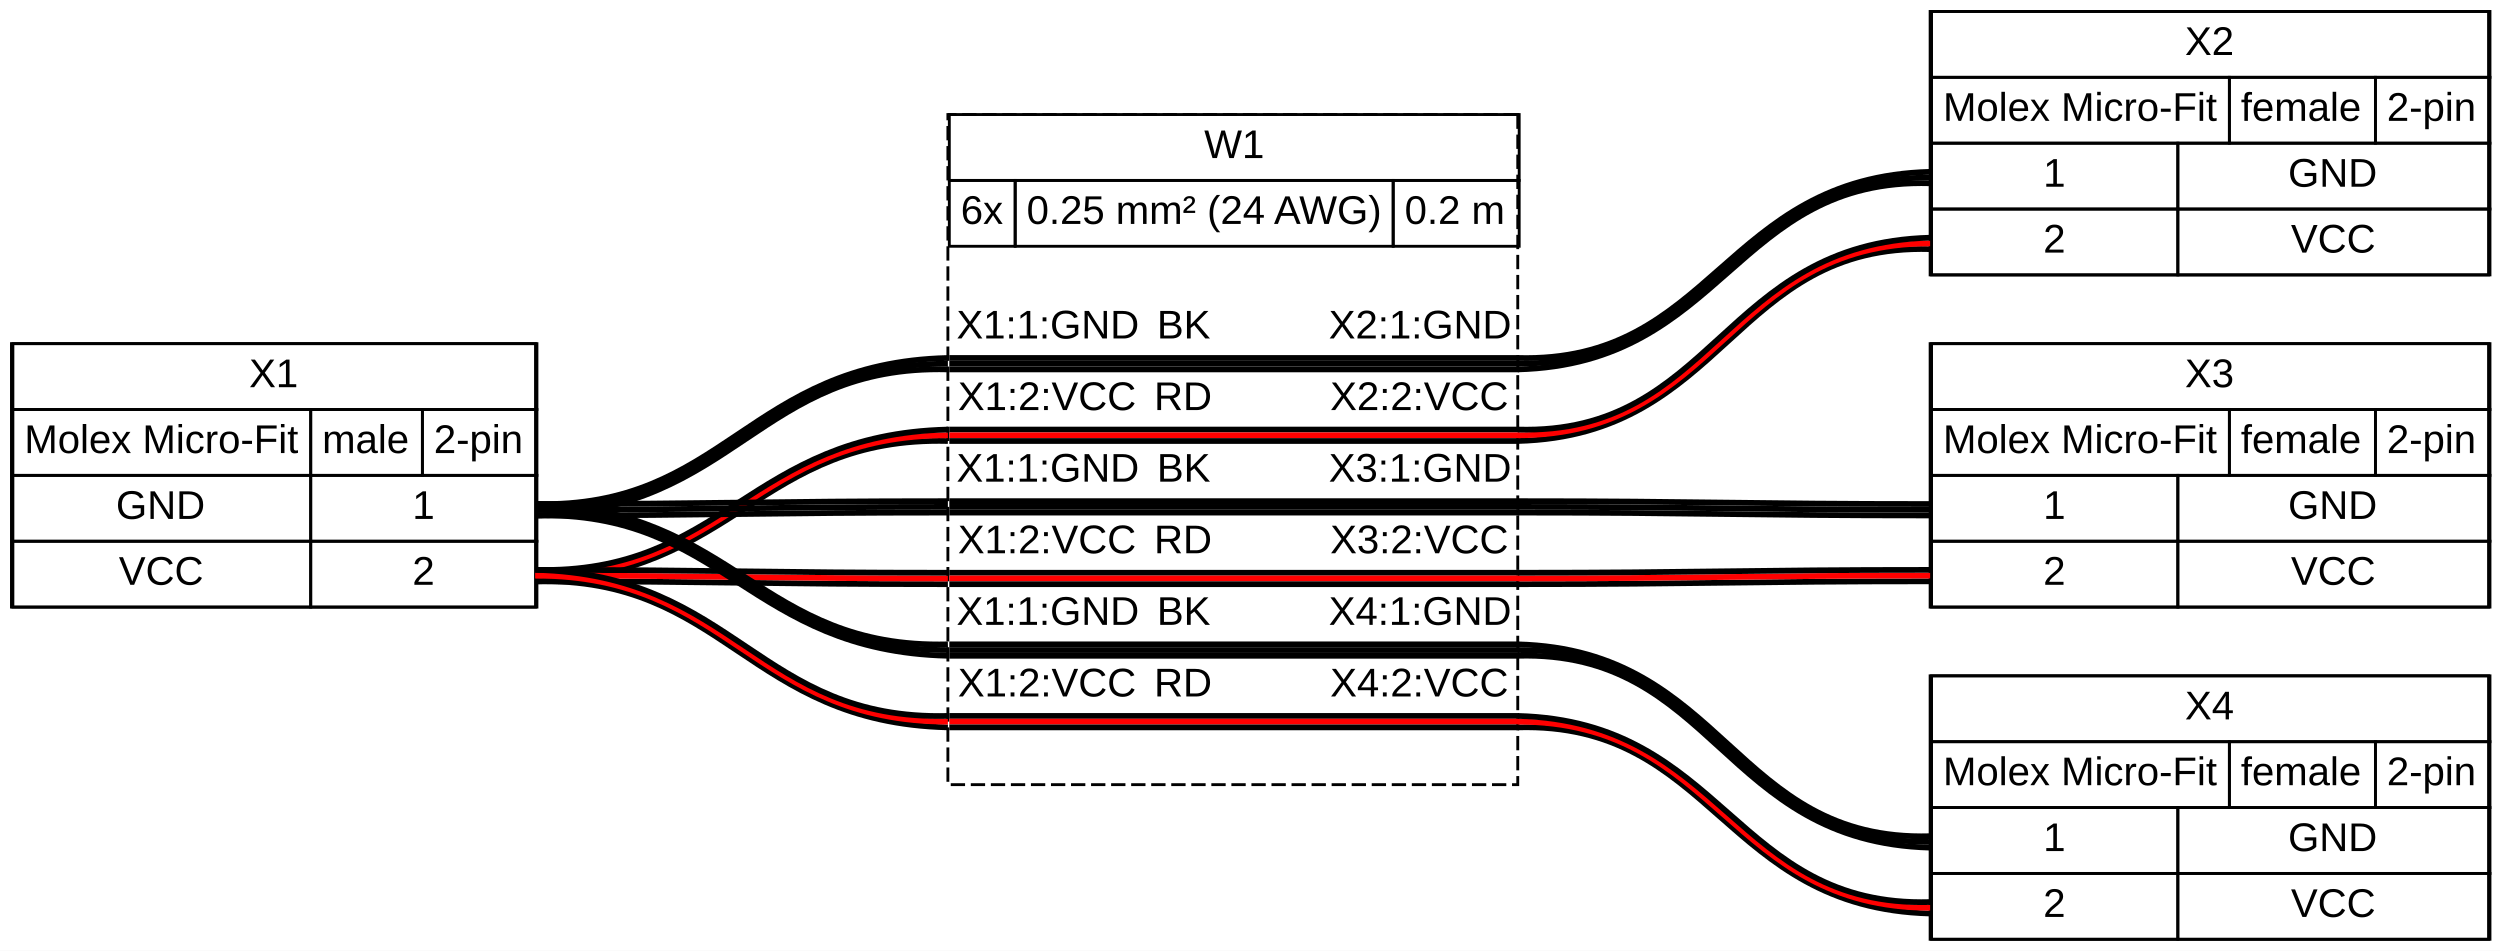
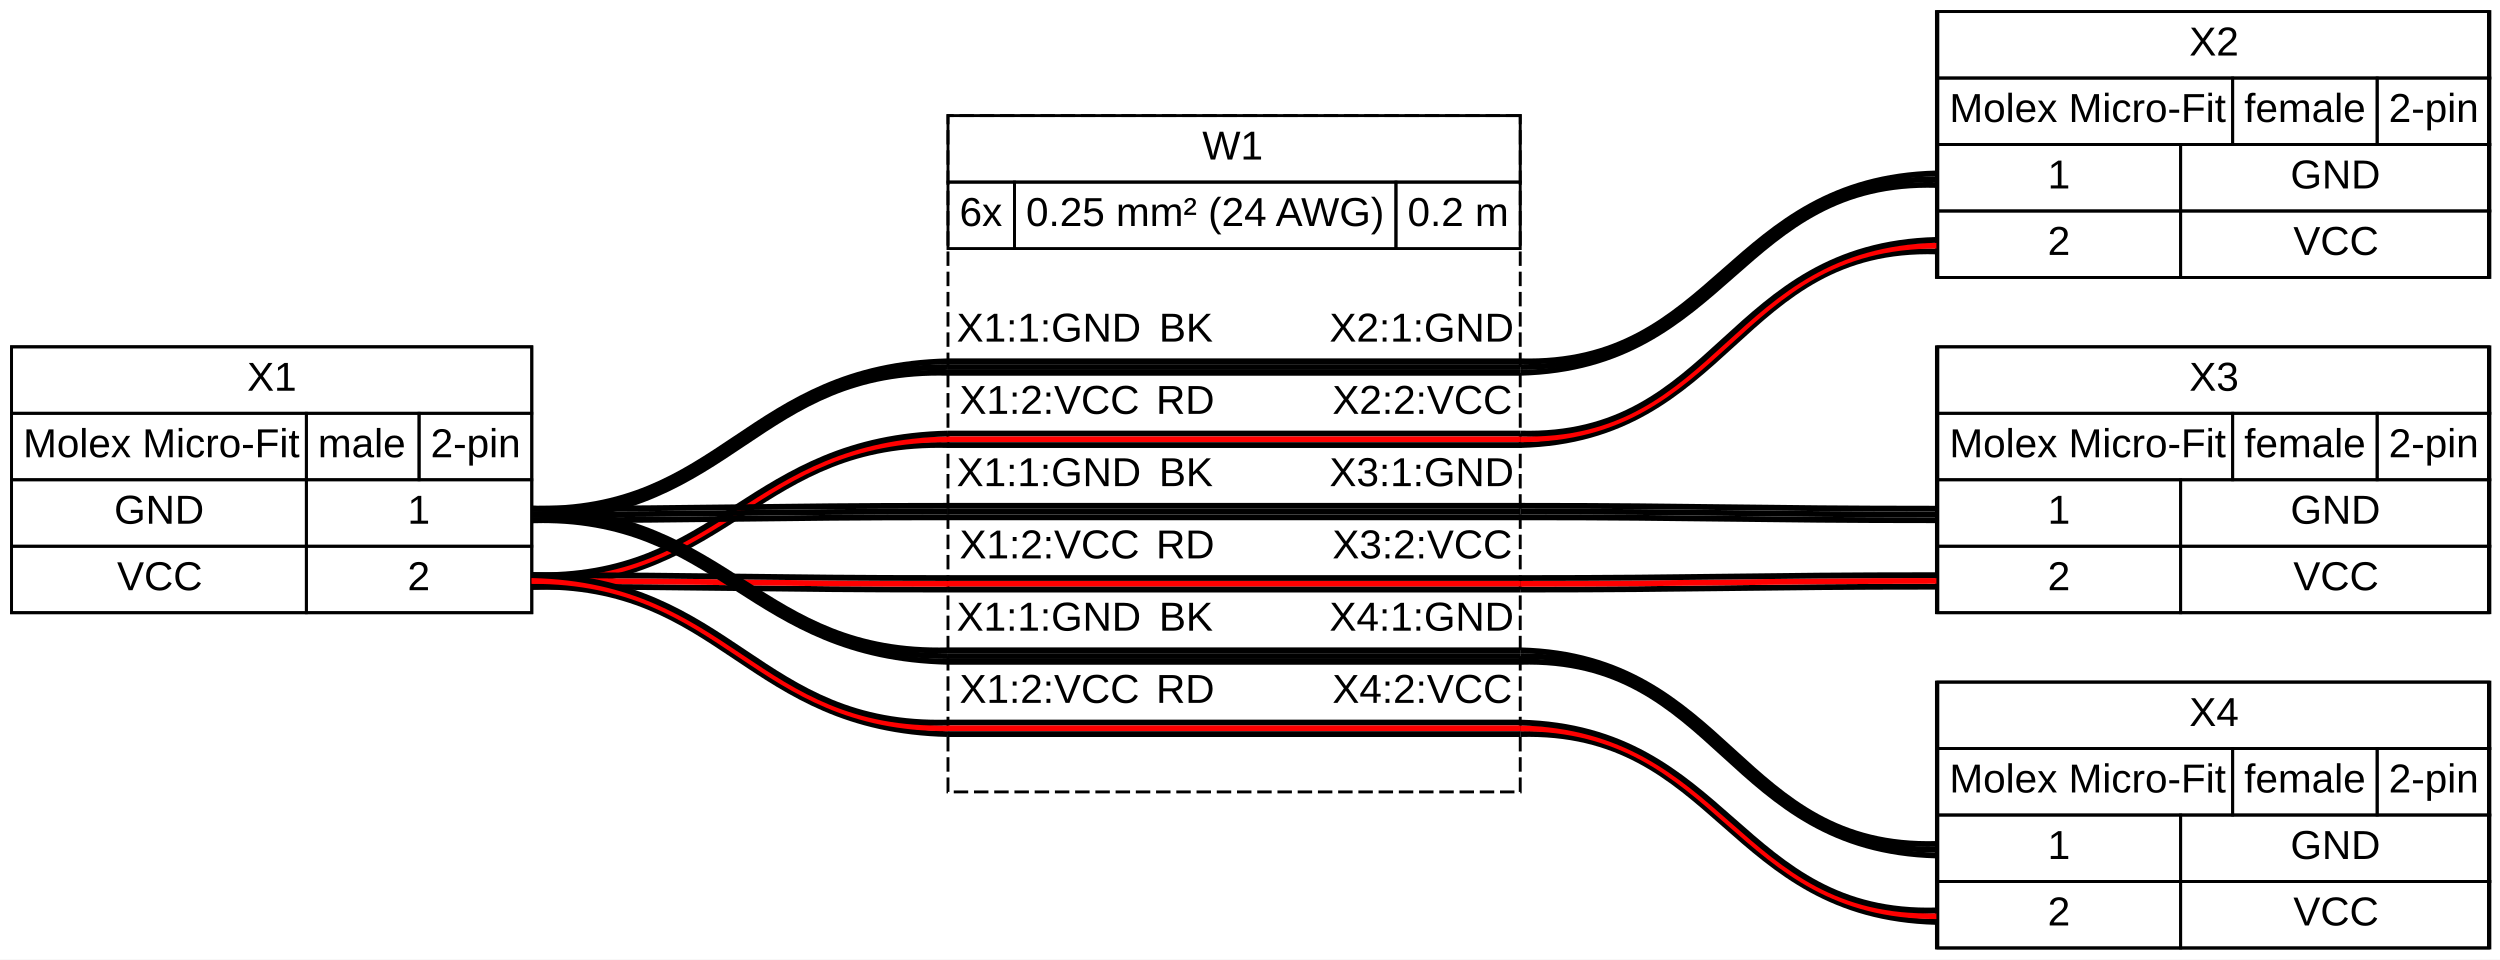
- <svg xmlns="http://www.w3.org/2000/svg" width="873pt" height="332pt" viewBox="0.00 0.00 873.00 332.00">
+ <svg xmlns="http://www.w3.org/2000/svg" width="865pt" height="332pt" viewBox="0.00 0.00 865.00 332.00">
  <g id="graph0" class="graph" transform="scale(1 1) rotate(0) translate(4 328)">
-     <polygon fill="#ffffff" stroke="transparent" points="-4,4 -4,-328 869,-328 869,4 -4,4" />
+     <polygon fill="#ffffff" stroke="none" points="-4,4 -4,-328 861,-328 861,4 -4,4" />
    <g id="node1" class="node">
-       <polygon fill="#ffffff" stroke="black" points="183,-208 0,-208 0,-116 183,-116 183,-208" />
-       <polygon fill="none" stroke="black" points="0.5,-185 0.5,-208 183.5,-208 183.5,-185 0.5,-185" />
-       <text text-anchor="start" x="83" y="-192.8" font-family="arial" font-size="14.00">X1</text>
-       <polygon fill="none" stroke="black" points="0.5,-162 0.5,-185 104.5,-185 104.5,-162 0.5,-162" />
-       <text text-anchor="start" x="4.5" y="-169.8" font-family="arial" font-size="14.00">Molex Micro-Fit</text>
-       <polygon fill="none" stroke="black" points="104.5,-162 104.5,-185 143.5,-185 143.5,-162 104.5,-162" />
-       <text text-anchor="start" x="108.5" y="-169.8" font-family="arial" font-size="14.00">male</text>
-       <polygon fill="none" stroke="black" points="143.5,-162 143.5,-185 183.5,-185 183.5,-162 143.5,-162" />
-       <text text-anchor="start" x="147.5" y="-169.8" font-family="arial" font-size="14.00">2-pin</text>
-       <polygon fill="none" stroke="black" points="0.5,-139 0.5,-162 104.5,-162 104.5,-139 0.5,-139" />
-       <text text-anchor="start" x="36.5" y="-146.8" font-family="arial" font-size="14.00">GND</text>
-       <polygon fill="none" stroke="black" points="104.5,-139 104.5,-162 183.5,-162 183.5,-139 104.5,-139" />
-       <text text-anchor="start" x="140" y="-146.8" font-family="arial" font-size="14.00">1</text>
-       <polygon fill="none" stroke="black" points="0.5,-116 0.5,-139 104.5,-139 104.5,-116 0.5,-116" />
-       <text text-anchor="start" x="37.5" y="-123.8" font-family="arial" font-size="14.00">VCC</text>
-       <polygon fill="none" stroke="black" points="104.5,-116 104.5,-139 183.5,-139 183.5,-116 104.5,-116" />
-       <text text-anchor="start" x="140" y="-123.8" font-family="arial" font-size="14.00">2</text>
+       <polygon fill="#ffffff" stroke="black" points="180,-208 0,-208 0,-116 180,-116 180,-208" />
+       <polygon fill="none" stroke="black" points="0,-185 0,-208 180,-208 180,-185 0,-185" />
+       <text text-anchor="start" x="81.5" y="-192.8" font-family="arial" font-size="14.00">X1</text>
+       <polygon fill="none" stroke="black" points="0,-162 0,-185 102,-185 102,-162 0,-162" />
+       <text text-anchor="start" x="4" y="-169.8" font-family="arial" font-size="14.00">Molex Micro-Fit</text>
+       <polygon fill="none" stroke="black" points="102,-162 102,-185 141,-185 141,-162 102,-162" />
+       <text text-anchor="start" x="106" y="-169.8" font-family="arial" font-size="14.00">male</text>
+       <polygon fill="none" stroke="black" points="141,-162 141,-185 180,-185 180,-162 141,-162" />
+       <text text-anchor="start" x="145" y="-169.8" font-family="arial" font-size="14.00">2-pin</text>
+       <polygon fill="none" stroke="black" points="0,-139 0,-162 102,-162 102,-139 0,-139" />
+       <text text-anchor="start" x="35.5" y="-146.8" font-family="arial" font-size="14.00">GND</text>
+       <polygon fill="none" stroke="black" points="102,-139 102,-162 180,-162 180,-139 102,-139" />
+       <text text-anchor="start" x="137" y="-146.8" font-family="arial" font-size="14.00">1</text>
+       <polygon fill="none" stroke="black" points="0,-116 0,-139 102,-139 102,-116 0,-116" />
+       <text text-anchor="start" x="36.5" y="-123.8" font-family="arial" font-size="14.00">VCC</text>
+       <polygon fill="none" stroke="black" points="102,-116 102,-139 180,-139 180,-116 102,-116" />
+       <text text-anchor="start" x="137" y="-123.8" font-family="arial" font-size="14.00">2</text>
    </g>
    <g id="node5" class="node">
-       <polygon fill="#ffffff" stroke="black" stroke-dasharray="5,2" points="526,-288 327,-288 327,-54 526,-54 526,-288" />
-       <polygon fill="none" stroke="black" points="327.5,-265 327.5,-288 526.5,-288 526.5,-265 327.5,-265" />
-       <text text-anchor="start" x="416.5" y="-272.8" font-family="arial" font-size="14.00">W1</text>
-       <polygon fill="none" stroke="black" points="327.5,-242 327.5,-265 350.5,-265 350.5,-242 327.5,-242" />
-       <text text-anchor="start" x="331.5" y="-249.8" font-family="arial" font-size="14.00">6x</text>
-       <polygon fill="none" stroke="black" points="350.5,-242 350.5,-265 482.5,-265 482.5,-242 350.5,-242" />
-       <text text-anchor="start" x="354.5" y="-249.8" font-family="arial" font-size="14.00">0.25 mm² (24 AWG)</text>
-       <polygon fill="none" stroke="black" points="482.5,-242 482.5,-265 526.5,-265 526.5,-242 482.5,-242" />
-       <text text-anchor="start" x="486.5" y="-249.8" font-family="arial" font-size="14.00">0.2 m</text>
-       <text text-anchor="start" x="360" y="-228.8" font-family="arial" font-size="14.00"> </text>
-       <text text-anchor="start" x="330" y="-209.8" font-family="arial" font-size="14.00">X1:1:GND</text>
-       <text text-anchor="start" x="400" y="-209.8" font-family="arial" font-size="14.00">     BK    </text>
-       <text text-anchor="start" x="460" y="-209.8" font-family="arial" font-size="14.00">X2:1:GND</text>
-       <polygon fill="#000000" stroke="transparent" points="327.5,-202 327.5,-204 526.5,-204 526.5,-202 327.5,-202" />
-       <polygon fill="#000000" stroke="transparent" points="327.5,-200 327.5,-202 526.5,-202 526.5,-200 327.5,-200" />
-       <polygon fill="#000000" stroke="transparent" points="327.5,-198 327.5,-200 526.5,-200 526.5,-198 327.5,-198" />
-       <text text-anchor="start" x="330.5" y="-184.8" font-family="arial" font-size="14.00">X1:2:VCC</text>
-       <text text-anchor="start" x="399" y="-184.8" font-family="arial" font-size="14.00">     RD    </text>
-       <text text-anchor="start" x="460.5" y="-184.8" font-family="arial" font-size="14.00">X2:2:VCC</text>
-       <polygon fill="#000000" stroke="transparent" points="327.5,-177 327.5,-179 526.5,-179 526.5,-177 327.5,-177" />
-       <polygon fill="#ff0000" stroke="transparent" points="327.5,-175 327.5,-177 526.5,-177 526.5,-175 327.5,-175" />
-       <polygon fill="#000000" stroke="transparent" points="327.5,-173 327.5,-175 526.5,-175 526.5,-173 327.5,-173" />
-       <text text-anchor="start" x="330" y="-159.8" font-family="arial" font-size="14.00">X1:1:GND</text>
-       <text text-anchor="start" x="400" y="-159.8" font-family="arial" font-size="14.00">     BK    </text>
-       <text text-anchor="start" x="460" y="-159.8" font-family="arial" font-size="14.00">X3:1:GND</text>
-       <polygon fill="#000000" stroke="transparent" points="327.5,-152 327.5,-154 526.5,-154 526.5,-152 327.5,-152" />
-       <polygon fill="#000000" stroke="transparent" points="327.5,-150 327.5,-152 526.5,-152 526.5,-150 327.5,-150" />
-       <polygon fill="#000000" stroke="transparent" points="327.5,-148 327.5,-150 526.5,-150 526.5,-148 327.5,-148" />
-       <text text-anchor="start" x="330.5" y="-134.8" font-family="arial" font-size="14.00">X1:2:VCC</text>
-       <text text-anchor="start" x="399" y="-134.8" font-family="arial" font-size="14.00">     RD    </text>
-       <text text-anchor="start" x="460.5" y="-134.8" font-family="arial" font-size="14.00">X3:2:VCC</text>
-       <polygon fill="#000000" stroke="transparent" points="327.5,-127 327.5,-129 526.5,-129 526.5,-127 327.5,-127" />
-       <polygon fill="#ff0000" stroke="transparent" points="327.5,-125 327.5,-127 526.5,-127 526.5,-125 327.5,-125" />
-       <polygon fill="#000000" stroke="transparent" points="327.5,-123 327.5,-125 526.5,-125 526.5,-123 327.5,-123" />
-       <text text-anchor="start" x="330" y="-109.8" font-family="arial" font-size="14.00">X1:1:GND</text>
-       <text text-anchor="start" x="400" y="-109.8" font-family="arial" font-size="14.00">     BK    </text>
-       <text text-anchor="start" x="460" y="-109.8" font-family="arial" font-size="14.00">X4:1:GND</text>
-       <polygon fill="#000000" stroke="transparent" points="327.5,-102 327.5,-104 526.5,-104 526.5,-102 327.5,-102" />
-       <polygon fill="#000000" stroke="transparent" points="327.5,-100 327.5,-102 526.5,-102 526.5,-100 327.5,-100" />
-       <polygon fill="#000000" stroke="transparent" points="327.5,-98 327.5,-100 526.5,-100 526.5,-98 327.5,-98" />
-       <text text-anchor="start" x="330.5" y="-84.8" font-family="arial" font-size="14.00">X1:2:VCC</text>
-       <text text-anchor="start" x="399" y="-84.8" font-family="arial" font-size="14.00">     RD    </text>
-       <text text-anchor="start" x="460.5" y="-84.8" font-family="arial" font-size="14.00">X4:2:VCC</text>
-       <polygon fill="#000000" stroke="transparent" points="327.5,-77 327.5,-79 526.5,-79 526.5,-77 327.5,-77" />
-       <polygon fill="#ff0000" stroke="transparent" points="327.5,-75 327.5,-77 526.5,-77 526.5,-75 327.5,-75" />
-       <polygon fill="#000000" stroke="transparent" points="327.5,-73 327.5,-75 526.5,-75 526.5,-73 327.5,-73" />
-       <text text-anchor="start" x="360" y="-59.8" font-family="arial" font-size="14.00"> </text>
+       <polygon fill="#ffffff" stroke="black" stroke-dasharray="5,2" points="522,-288 324,-288 324,-54 522,-54 522,-288" />
+       <polygon fill="none" stroke="black" points="324,-265 324,-288 522,-288 522,-265 324,-265" />
+       <text text-anchor="start" x="412" y="-272.8" font-family="arial" font-size="14.00">W1</text>
+       <polygon fill="none" stroke="black" points="324,-242 324,-265 347,-265 347,-242 324,-242" />
+       <text text-anchor="start" x="328" y="-249.8" font-family="arial" font-size="14.00">6x</text>
+       <polygon fill="none" stroke="black" points="347,-242 347,-265 479,-265 479,-242 347,-242" />
+       <text text-anchor="start" x="351" y="-249.8" font-family="arial" font-size="14.00">0.25 mm² (24 AWG)</text>
+       <polygon fill="none" stroke="black" points="479,-242 479,-265 522,-265 522,-242 479,-242" />
+       <text text-anchor="start" x="483" y="-249.8" font-family="arial" font-size="14.00">0.2 m</text>
+       <text text-anchor="start" x="356.5" y="-228.8" font-family="arial" font-size="14.00"> </text>
+       <text text-anchor="start" x="327" y="-209.8" font-family="arial" font-size="14.00">X1:1:GND</text>
+       <text text-anchor="start" x="397" y="-209.8" font-family="arial" font-size="14.00">     BK    </text>
+       <text text-anchor="start" x="456" y="-209.8" font-family="arial" font-size="14.00">X2:1:GND</text>
+       <polygon fill="#000000" stroke="none" points="324,-202 324,-204 522,-204 522,-202 324,-202" />
+       <polygon fill="#000000" stroke="none" points="324,-200 324,-202 522,-202 522,-200 324,-200" />
+       <polygon fill="#000000" stroke="none" points="324,-198 324,-200 522,-200 522,-198 324,-198" />
+       <text text-anchor="start" x="328" y="-184.8" font-family="arial" font-size="14.00">X1:2:VCC</text>
+       <text text-anchor="start" x="396" y="-184.8" font-family="arial" font-size="14.00">     RD    </text>
+       <text text-anchor="start" x="457" y="-184.8" font-family="arial" font-size="14.00">X2:2:VCC</text>
+       <polygon fill="#000000" stroke="none" points="324,-177 324,-179 522,-179 522,-177 324,-177" />
+       <polygon fill="#ff0000" stroke="none" points="324,-175 324,-177 522,-177 522,-175 324,-175" />
+       <polygon fill="#000000" stroke="none" points="324,-173 324,-175 522,-175 522,-173 324,-173" />
+       <text text-anchor="start" x="327" y="-159.8" font-family="arial" font-size="14.00">X1:1:GND</text>
+       <text text-anchor="start" x="397" y="-159.8" font-family="arial" font-size="14.00">     BK    </text>
+       <text text-anchor="start" x="456" y="-159.8" font-family="arial" font-size="14.00">X3:1:GND</text>
+       <polygon fill="#000000" stroke="none" points="324,-152 324,-154 522,-154 522,-152 324,-152" />
+       <polygon fill="#000000" stroke="none" points="324,-150 324,-152 522,-152 522,-150 324,-150" />
+       <polygon fill="#000000" stroke="none" points="324,-148 324,-150 522,-150 522,-148 324,-148" />
+       <text text-anchor="start" x="328" y="-134.8" font-family="arial" font-size="14.00">X1:2:VCC</text>
+       <text text-anchor="start" x="396" y="-134.8" font-family="arial" font-size="14.00">     RD    </text>
+       <text text-anchor="start" x="457" y="-134.8" font-family="arial" font-size="14.00">X3:2:VCC</text>
+       <polygon fill="#000000" stroke="none" points="324,-127 324,-129 522,-129 522,-127 324,-127" />
+       <polygon fill="#ff0000" stroke="none" points="324,-125 324,-127 522,-127 522,-125 324,-125" />
+       <polygon fill="#000000" stroke="none" points="324,-123 324,-125 522,-125 522,-123 324,-123" />
+       <text text-anchor="start" x="327" y="-109.8" font-family="arial" font-size="14.00">X1:1:GND</text>
+       <text text-anchor="start" x="397" y="-109.8" font-family="arial" font-size="14.00">     BK    </text>
+       <text text-anchor="start" x="456" y="-109.8" font-family="arial" font-size="14.00">X4:1:GND</text>
+       <polygon fill="#000000" stroke="none" points="324,-102 324,-104 522,-104 522,-102 324,-102" />
+       <polygon fill="#000000" stroke="none" points="324,-100 324,-102 522,-102 522,-100 324,-100" />
+       <polygon fill="#000000" stroke="none" points="324,-98 324,-100 522,-100 522,-98 324,-98" />
+       <text text-anchor="start" x="328" y="-84.8" font-family="arial" font-size="14.00">X1:2:VCC</text>
+       <text text-anchor="start" x="396" y="-84.8" font-family="arial" font-size="14.00">     RD    </text>
+       <text text-anchor="start" x="457" y="-84.8" font-family="arial" font-size="14.00">X4:2:VCC</text>
+       <polygon fill="#000000" stroke="none" points="324,-77 324,-79 522,-79 522,-77 324,-77" />
+       <polygon fill="#ff0000" stroke="none" points="324,-75 324,-77 522,-77 522,-75 324,-75" />
+       <polygon fill="#000000" stroke="none" points="324,-73 324,-75 522,-75 522,-73 324,-73" />
+       <text text-anchor="start" x="356.5" y="-59.8" font-family="arial" font-size="14.00"> </text>
    </g>
    <g id="edge1" class="edge">
-       <path fill="none" stroke="#000000" stroke-width="2" d="M183,-148C252.87,-149.68 261.08,-200.68 327,-199" />
-       <path fill="none" stroke="#000000" stroke-width="2" d="M183,-150C250.9,-150 259.1,-201 327,-201" />
-       <path fill="none" stroke="#000000" stroke-width="2" d="M183,-152C248.92,-150.32 257.13,-201.32 327,-203" />
+       <path fill="none" stroke="#000000" stroke-width="2" d="M180,-148C249.87,-149.68 258.08,-200.68 324,-199" />
+       <path fill="none" stroke="#000000" stroke-width="2" d="M180,-150C247.9,-150 256.1,-201 324,-201" />
+       <path fill="none" stroke="#000000" stroke-width="2" d="M180,-152C245.92,-150.32 254.13,-201.32 324,-203" />
    </g>
    <g id="edge3" class="edge">
-       <path fill="none" stroke="#000000" stroke-width="2" d="M183,-125C252.57,-126.65 261.36,-175.65 327,-174" />
-       <path fill="none" stroke="#ff0000" stroke-width="2" d="M183,-127C250.6,-127 259.4,-176 327,-176" />
-       <path fill="none" stroke="#000000" stroke-width="2" d="M183,-129C248.64,-127.35 257.43,-176.35 327,-178" />
+       <path fill="none" stroke="#000000" stroke-width="2" d="M180,-125C249.57,-126.65 258.36,-175.65 324,-174" />
+       <path fill="none" stroke="#ff0000" stroke-width="2" d="M180,-127C247.6,-127 256.4,-176 324,-176" />
+       <path fill="none" stroke="#000000" stroke-width="2" d="M180,-129C245.64,-127.35 254.43,-176.35 324,-178" />
    </g>
    <g id="edge5" class="edge">
-       <path fill="none" stroke="#000000" stroke-width="2" d="M183,-148C247.13,-148 263.12,-149 327,-149" />
-       <path fill="none" stroke="#000000" stroke-width="2" d="M183,-150C247,-150 263,-151 327,-151" />
-       <path fill="none" stroke="#000000" stroke-width="2" d="M183,-152C246.88,-152 262.87,-153 327,-153" />
+       <path fill="none" stroke="#000000" stroke-width="2" d="M180,-148C244.13,-148 260.12,-149 324,-149" />
+       <path fill="none" stroke="#000000" stroke-width="2" d="M180,-150C244,-150 260,-151 324,-151" />
+       <path fill="none" stroke="#000000" stroke-width="2" d="M180,-152C243.88,-152 259.87,-153 324,-153" />
    </g>
    <g id="edge7" class="edge">
-       <path fill="none" stroke="#000000" stroke-width="2" d="M183,-125C246.88,-125 262.87,-124 327,-124" />
-       <path fill="none" stroke="#ff0000" stroke-width="2" d="M183,-127C247,-127 263,-126 327,-126" />
-       <path fill="none" stroke="#000000" stroke-width="2" d="M183,-129C247.13,-129 263.12,-128 327,-128" />
+       <path fill="none" stroke="#000000" stroke-width="2" d="M180,-125C243.88,-125 259.87,-124 324,-124" />
+       <path fill="none" stroke="#ff0000" stroke-width="2" d="M180,-127C244,-127 260,-126 324,-126" />
+       <path fill="none" stroke="#000000" stroke-width="2" d="M180,-129C244.13,-129 260.12,-128 324,-128" />
    </g>
    <g id="edge9" class="edge">
-       <path fill="none" stroke="#000000" stroke-width="2" d="M183,-148C248.64,-149.65 257.43,-100.65 327,-99" />
-       <path fill="none" stroke="#000000" stroke-width="2" d="M183,-150C250.6,-150 259.4,-101 327,-101" />
-       <path fill="none" stroke="#000000" stroke-width="2" d="M183,-152C252.57,-150.35 261.36,-101.35 327,-103" />
+       <path fill="none" stroke="#000000" stroke-width="2" d="M180,-148C245.64,-149.65 254.43,-100.65 324,-99" />
+       <path fill="none" stroke="#000000" stroke-width="2" d="M180,-150C247.6,-150 256.4,-101 324,-101" />
+       <path fill="none" stroke="#000000" stroke-width="2" d="M180,-152C249.57,-150.35 258.36,-101.35 324,-103" />
    </g>
    <g id="edge11" class="edge">
-       <path fill="none" stroke="#000000" stroke-width="2" d="M183,-125C248.92,-126.68 257.13,-75.68 327,-74" />
-       <path fill="none" stroke="#ff0000" stroke-width="2" d="M183,-127C250.9,-127 259.1,-76 327,-76" />
-       <path fill="none" stroke="#000000" stroke-width="2" d="M183,-129C252.87,-127.32 261.08,-76.32 327,-78" />
+       <path fill="none" stroke="#000000" stroke-width="2" d="M180,-125C245.92,-126.68 254.13,-75.68 324,-74" />
+       <path fill="none" stroke="#ff0000" stroke-width="2" d="M180,-127C247.9,-127 256.1,-76 324,-76" />
+       <path fill="none" stroke="#000000" stroke-width="2" d="M180,-129C249.87,-127.32 258.08,-76.32 324,-78" />
    </g>
    <g id="node2" class="node">
-       <polygon fill="#ffffff" stroke="black" points="865,-324 670,-324 670,-232 865,-232 865,-324" />
-       <polygon fill="none" stroke="black" points="670.5,-301 670.5,-324 865.5,-324 865.5,-301 670.5,-301" />
-       <text text-anchor="start" x="759" y="-308.8" font-family="arial" font-size="14.00">X2</text>
-       <polygon fill="none" stroke="black" points="670.5,-278 670.5,-301 774.5,-301 774.5,-278 670.5,-278" />
-       <text text-anchor="start" x="674.5" y="-285.8" font-family="arial" font-size="14.00">Molex Micro-Fit</text>
-       <polygon fill="none" stroke="black" points="774.5,-278 774.5,-301 825.5,-301 825.5,-278 774.5,-278" />
-       <text text-anchor="start" x="778.5" y="-285.8" font-family="arial" font-size="14.00">female</text>
-       <polygon fill="none" stroke="black" points="825.5,-278 825.5,-301 865.5,-301 865.5,-278 825.5,-278" />
-       <text text-anchor="start" x="829.5" y="-285.8" font-family="arial" font-size="14.00">2-pin</text>
-       <polygon fill="none" stroke="black" points="670.5,-255 670.5,-278 756.5,-278 756.5,-255 670.5,-255" />
-       <text text-anchor="start" x="709.5" y="-262.8" font-family="arial" font-size="14.00">1</text>
-       <polygon fill="none" stroke="black" points="756.5,-255 756.5,-278 865.5,-278 865.5,-255 756.5,-255" />
-       <text text-anchor="start" x="795" y="-262.8" font-family="arial" font-size="14.00">GND</text>
-       <polygon fill="none" stroke="black" points="670.5,-232 670.5,-255 756.5,-255 756.5,-232 670.5,-232" />
-       <text text-anchor="start" x="709.5" y="-239.8" font-family="arial" font-size="14.00">2</text>
-       <polygon fill="none" stroke="black" points="756.5,-232 756.5,-255 865.5,-255 865.5,-232 756.5,-232" />
-       <text text-anchor="start" x="796" y="-239.8" font-family="arial" font-size="14.00">VCC</text>
+       <polygon fill="#ffffff" stroke="black" points="857,-324 666,-324 666,-232 857,-232 857,-324" />
+       <polygon fill="none" stroke="black" points="666.5,-301 666.5,-324 857.5,-324 857.5,-301 666.5,-301" />
+       <text text-anchor="start" x="753.5" y="-308.8" font-family="arial" font-size="14.00">X2</text>
+       <polygon fill="none" stroke="black" points="666.5,-278 666.5,-301 768.5,-301 768.5,-278 666.5,-278" />
+       <text text-anchor="start" x="670.5" y="-285.8" font-family="arial" font-size="14.00">Molex Micro-Fit</text>
+       <polygon fill="none" stroke="black" points="768.5,-278 768.5,-301 818.5,-301 818.5,-278 768.5,-278" />
+       <text text-anchor="start" x="772.5" y="-285.8" font-family="arial" font-size="14.00">female</text>
+       <polygon fill="none" stroke="black" points="818.5,-278 818.5,-301 857.5,-301 857.5,-278 818.5,-278" />
+       <text text-anchor="start" x="822.5" y="-285.8" font-family="arial" font-size="14.00">2-pin</text>
+       <polygon fill="none" stroke="black" points="666.5,-255 666.5,-278 750.5,-278 750.5,-255 666.5,-255" />
+       <text text-anchor="start" x="704.5" y="-262.8" font-family="arial" font-size="14.00">1</text>
+       <polygon fill="none" stroke="black" points="750.5,-255 750.5,-278 857.5,-278 857.5,-255 750.5,-255" />
+       <text text-anchor="start" x="788.5" y="-262.8" font-family="arial" font-size="14.00">GND</text>
+       <polygon fill="none" stroke="black" points="666.5,-232 666.5,-255 750.5,-255 750.5,-232 666.5,-232" />
+       <text text-anchor="start" x="704.5" y="-239.8" font-family="arial" font-size="14.00">2</text>
+       <polygon fill="none" stroke="black" points="750.5,-232 750.5,-255 857.5,-255 857.5,-232 750.5,-232" />
+       <text text-anchor="start" x="789.5" y="-239.8" font-family="arial" font-size="14.00">VCC</text>
    </g>
    <g id="node3" class="node">
-       <polygon fill="#ffffff" stroke="black" points="865,-208 670,-208 670,-116 865,-116 865,-208" />
-       <polygon fill="none" stroke="black" points="670.5,-185 670.5,-208 865.5,-208 865.5,-185 670.5,-185" />
-       <text text-anchor="start" x="759" y="-192.8" font-family="arial" font-size="14.00">X3</text>
-       <polygon fill="none" stroke="black" points="670.5,-162 670.5,-185 774.5,-185 774.5,-162 670.5,-162" />
-       <text text-anchor="start" x="674.5" y="-169.8" font-family="arial" font-size="14.00">Molex Micro-Fit</text>
-       <polygon fill="none" stroke="black" points="774.5,-162 774.5,-185 825.5,-185 825.5,-162 774.5,-162" />
-       <text text-anchor="start" x="778.5" y="-169.8" font-family="arial" font-size="14.00">female</text>
-       <polygon fill="none" stroke="black" points="825.5,-162 825.5,-185 865.5,-185 865.5,-162 825.5,-162" />
-       <text text-anchor="start" x="829.5" y="-169.8" font-family="arial" font-size="14.00">2-pin</text>
-       <polygon fill="none" stroke="black" points="670.5,-139 670.5,-162 756.5,-162 756.5,-139 670.5,-139" />
-       <text text-anchor="start" x="709.5" y="-146.8" font-family="arial" font-size="14.00">1</text>
-       <polygon fill="none" stroke="black" points="756.5,-139 756.5,-162 865.5,-162 865.5,-139 756.5,-139" />
-       <text text-anchor="start" x="795" y="-146.8" font-family="arial" font-size="14.00">GND</text>
-       <polygon fill="none" stroke="black" points="670.5,-116 670.5,-139 756.5,-139 756.5,-116 670.5,-116" />
-       <text text-anchor="start" x="709.5" y="-123.8" font-family="arial" font-size="14.00">2</text>
-       <polygon fill="none" stroke="black" points="756.5,-116 756.5,-139 865.5,-139 865.5,-116 756.5,-116" />
-       <text text-anchor="start" x="796" y="-123.8" font-family="arial" font-size="14.00">VCC</text>
+       <polygon fill="#ffffff" stroke="black" points="857,-208 666,-208 666,-116 857,-116 857,-208" />
+       <polygon fill="none" stroke="black" points="666.5,-185 666.5,-208 857.5,-208 857.5,-185 666.5,-185" />
+       <text text-anchor="start" x="753.5" y="-192.8" font-family="arial" font-size="14.00">X3</text>
+       <polygon fill="none" stroke="black" points="666.5,-162 666.5,-185 768.5,-185 768.5,-162 666.5,-162" />
+       <text text-anchor="start" x="670.5" y="-169.8" font-family="arial" font-size="14.00">Molex Micro-Fit</text>
+       <polygon fill="none" stroke="black" points="768.5,-162 768.5,-185 818.5,-185 818.5,-162 768.5,-162" />
+       <text text-anchor="start" x="772.5" y="-169.8" font-family="arial" font-size="14.00">female</text>
+       <polygon fill="none" stroke="black" points="818.5,-162 818.5,-185 857.5,-185 857.5,-162 818.5,-162" />
+       <text text-anchor="start" x="822.5" y="-169.8" font-family="arial" font-size="14.00">2-pin</text>
+       <polygon fill="none" stroke="black" points="666.5,-139 666.5,-162 750.5,-162 750.5,-139 666.5,-139" />
+       <text text-anchor="start" x="704.5" y="-146.8" font-family="arial" font-size="14.00">1</text>
+       <polygon fill="none" stroke="black" points="750.5,-139 750.5,-162 857.5,-162 857.5,-139 750.5,-139" />
+       <text text-anchor="start" x="788.5" y="-146.8" font-family="arial" font-size="14.00">GND</text>
+       <polygon fill="none" stroke="black" points="666.5,-116 666.5,-139 750.5,-139 750.5,-116 666.5,-116" />
+       <text text-anchor="start" x="704.5" y="-123.8" font-family="arial" font-size="14.00">2</text>
+       <polygon fill="none" stroke="black" points="750.5,-116 750.5,-139 857.5,-139 857.5,-116 750.5,-116" />
+       <text text-anchor="start" x="789.5" y="-123.8" font-family="arial" font-size="14.00">VCC</text>
    </g>
    <g id="node4" class="node">
-       <polygon fill="#ffffff" stroke="black" points="865,-92 670,-92 670,0 865,0 865,-92" />
-       <polygon fill="none" stroke="black" points="670.5,-69 670.5,-92 865.5,-92 865.5,-69 670.5,-69" />
-       <text text-anchor="start" x="759" y="-76.8" font-family="arial" font-size="14.00">X4</text>
-       <polygon fill="none" stroke="black" points="670.5,-46 670.5,-69 774.5,-69 774.5,-46 670.5,-46" />
-       <text text-anchor="start" x="674.5" y="-53.8" font-family="arial" font-size="14.00">Molex Micro-Fit</text>
-       <polygon fill="none" stroke="black" points="774.5,-46 774.5,-69 825.5,-69 825.5,-46 774.5,-46" />
-       <text text-anchor="start" x="778.5" y="-53.8" font-family="arial" font-size="14.00">female</text>
-       <polygon fill="none" stroke="black" points="825.5,-46 825.5,-69 865.5,-69 865.5,-46 825.5,-46" />
-       <text text-anchor="start" x="829.5" y="-53.8" font-family="arial" font-size="14.00">2-pin</text>
-       <polygon fill="none" stroke="black" points="670.5,-23 670.5,-46 756.5,-46 756.5,-23 670.5,-23" />
-       <text text-anchor="start" x="709.5" y="-30.8" font-family="arial" font-size="14.00">1</text>
-       <polygon fill="none" stroke="black" points="756.5,-23 756.5,-46 865.5,-46 865.5,-23 756.5,-23" />
-       <text text-anchor="start" x="795" y="-30.8" font-family="arial" font-size="14.00">GND</text>
-       <polygon fill="none" stroke="black" points="670.5,0 670.5,-23 756.5,-23 756.5,0 670.5,0" />
-       <text text-anchor="start" x="709.5" y="-7.8" font-family="arial" font-size="14.00">2</text>
-       <polygon fill="none" stroke="black" points="756.5,0 756.5,-23 865.5,-23 865.5,0 756.5,0" />
-       <text text-anchor="start" x="796" y="-7.8" font-family="arial" font-size="14.00">VCC</text>
+       <polygon fill="#ffffff" stroke="black" points="857,-92 666,-92 666,0 857,0 857,-92" />
+       <polygon fill="none" stroke="black" points="666.5,-69 666.5,-92 857.5,-92 857.5,-69 666.5,-69" />
+       <text text-anchor="start" x="753.5" y="-76.8" font-family="arial" font-size="14.00">X4</text>
+       <polygon fill="none" stroke="black" points="666.5,-46 666.5,-69 768.5,-69 768.5,-46 666.5,-46" />
+       <text text-anchor="start" x="670.5" y="-53.8" font-family="arial" font-size="14.00">Molex Micro-Fit</text>
+       <polygon fill="none" stroke="black" points="768.5,-46 768.5,-69 818.5,-69 818.5,-46 768.5,-46" />
+       <text text-anchor="start" x="772.5" y="-53.8" font-family="arial" font-size="14.00">female</text>
+       <polygon fill="none" stroke="black" points="818.5,-46 818.5,-69 857.5,-69 857.5,-46 818.5,-46" />
+       <text text-anchor="start" x="822.5" y="-53.8" font-family="arial" font-size="14.00">2-pin</text>
+       <polygon fill="none" stroke="black" points="666.5,-23 666.5,-46 750.5,-46 750.5,-23 666.5,-23" />
+       <text text-anchor="start" x="704.5" y="-30.8" font-family="arial" font-size="14.00">1</text>
+       <polygon fill="none" stroke="black" points="750.5,-23 750.5,-46 857.5,-46 857.5,-23 750.5,-23" />
+       <text text-anchor="start" x="788.5" y="-30.8" font-family="arial" font-size="14.00">GND</text>
+       <polygon fill="none" stroke="black" points="666.5,0 666.5,-23 750.5,-23 750.5,0 666.5,0" />
+       <text text-anchor="start" x="704.5" y="-7.8" font-family="arial" font-size="14.00">2</text>
+       <polygon fill="none" stroke="black" points="750.5,0 750.5,-23 857.5,-23 857.5,0 750.5,0" />
+       <text text-anchor="start" x="789.5" y="-7.8" font-family="arial" font-size="14.00">VCC</text>
    </g>
    <g id="edge2" class="edge">
-       <path fill="none" stroke="#000000" stroke-width="2" d="M526,-199C598.22,-200.89 601.78,-265.89 670,-264" />
-       <path fill="none" stroke="#000000" stroke-width="2" d="M526,-201C596.22,-201 599.78,-266 670,-266" />
-       <path fill="none" stroke="#000000" stroke-width="2" d="M526,-203C594.22,-201.11 597.78,-266.11 670,-268" />
+       <path fill="none" stroke="#000000" stroke-width="2" d="M522,-199C594.22,-200.89 597.78,-265.89 666,-264" />
+       <path fill="none" stroke="#000000" stroke-width="2" d="M522,-201C592.22,-201 595.78,-266 666,-266" />
+       <path fill="none" stroke="#000000" stroke-width="2" d="M522,-203C590.22,-201.11 593.78,-266.11 666,-268" />
    </g>
    <g id="edge4" class="edge">
-       <path fill="none" stroke="#000000" stroke-width="2" d="M526,-174C598.59,-175.92 601.41,-242.92 670,-241" />
-       <path fill="none" stroke="#ff0000" stroke-width="2" d="M526,-176C596.59,-176 599.41,-243 670,-243" />
-       <path fill="none" stroke="#000000" stroke-width="2" d="M526,-178C594.59,-176.08 597.41,-243.08 670,-245" />
+       <path fill="none" stroke="#000000" stroke-width="2" d="M522,-174C594.59,-175.92 597.41,-242.92 666,-241" />
+       <path fill="none" stroke="#ff0000" stroke-width="2" d="M522,-176C592.59,-176 595.41,-243 666,-243" />
+       <path fill="none" stroke="#000000" stroke-width="2" d="M522,-178C590.59,-176.08 593.41,-243.08 666,-245" />
    </g>
    <g id="edge6" class="edge">
-       <path fill="none" stroke="#000000" stroke-width="2" d="M526,-149C589.88,-149 605.87,-148 670,-148" />
-       <path fill="none" stroke="#000000" stroke-width="2" d="M526,-151C590,-151 606,-150 670,-150" />
-       <path fill="none" stroke="#000000" stroke-width="2" d="M526,-153C590.13,-153 606.12,-152 670,-152" />
+       <path fill="none" stroke="#000000" stroke-width="2" d="M522,-149C585.88,-149 601.87,-148 666,-148" />
+       <path fill="none" stroke="#000000" stroke-width="2" d="M522,-151C586,-151 602,-150 666,-150" />
+       <path fill="none" stroke="#000000" stroke-width="2" d="M522,-153C586.13,-153 602.12,-152 666,-152" />
    </g>
    <g id="edge8" class="edge">
-       <path fill="none" stroke="#000000" stroke-width="2" d="M526,-124C590.13,-124 606.12,-125 670,-125" />
-       <path fill="none" stroke="#ff0000" stroke-width="2" d="M526,-126C590,-126 606,-127 670,-127" />
-       <path fill="none" stroke="#000000" stroke-width="2" d="M526,-128C589.88,-128 605.87,-129 670,-129" />
+       <path fill="none" stroke="#000000" stroke-width="2" d="M522,-124C586.13,-124 602.12,-125 666,-125" />
+       <path fill="none" stroke="#ff0000" stroke-width="2" d="M522,-126C586,-126 602,-127 666,-127" />
+       <path fill="none" stroke="#000000" stroke-width="2" d="M522,-128C585.88,-128 601.87,-129 666,-129" />
    </g>
    <g id="edge10" class="edge">
-       <path fill="none" stroke="#000000" stroke-width="2" d="M526,-99C594.59,-100.92 597.41,-33.92 670,-32" />
-       <path fill="none" stroke="#000000" stroke-width="2" d="M526,-101C596.59,-101 599.41,-34 670,-34" />
-       <path fill="none" stroke="#000000" stroke-width="2" d="M526,-103C598.59,-101.08 601.41,-34.08 670,-36" />
+       <path fill="none" stroke="#000000" stroke-width="2" d="M522,-99C590.59,-100.92 593.41,-33.92 666,-32" />
+       <path fill="none" stroke="#000000" stroke-width="2" d="M522,-101C592.59,-101 595.41,-34 666,-34" />
+       <path fill="none" stroke="#000000" stroke-width="2" d="M522,-103C594.59,-101.08 597.41,-34.08 666,-36" />
    </g>
    <g id="edge12" class="edge">
-       <path fill="none" stroke="#000000" stroke-width="2" d="M526,-74C594.22,-75.89 597.78,-10.89 670,-9" />
-       <path fill="none" stroke="#ff0000" stroke-width="2" d="M526,-76C596.22,-76 599.78,-11 670,-11" />
-       <path fill="none" stroke="#000000" stroke-width="2" d="M526,-78C598.22,-76.11 601.78,-11.11 670,-13" />
+       <path fill="none" stroke="#000000" stroke-width="2" d="M522,-74C590.22,-75.89 593.78,-10.89 666,-9" />
+       <path fill="none" stroke="#ff0000" stroke-width="2" d="M522,-76C592.22,-76 595.78,-11 666,-11" />
+       <path fill="none" stroke="#000000" stroke-width="2" d="M522,-78C594.22,-76.11 597.78,-11.11 666,-13" />
    </g>
  </g>
</svg>
